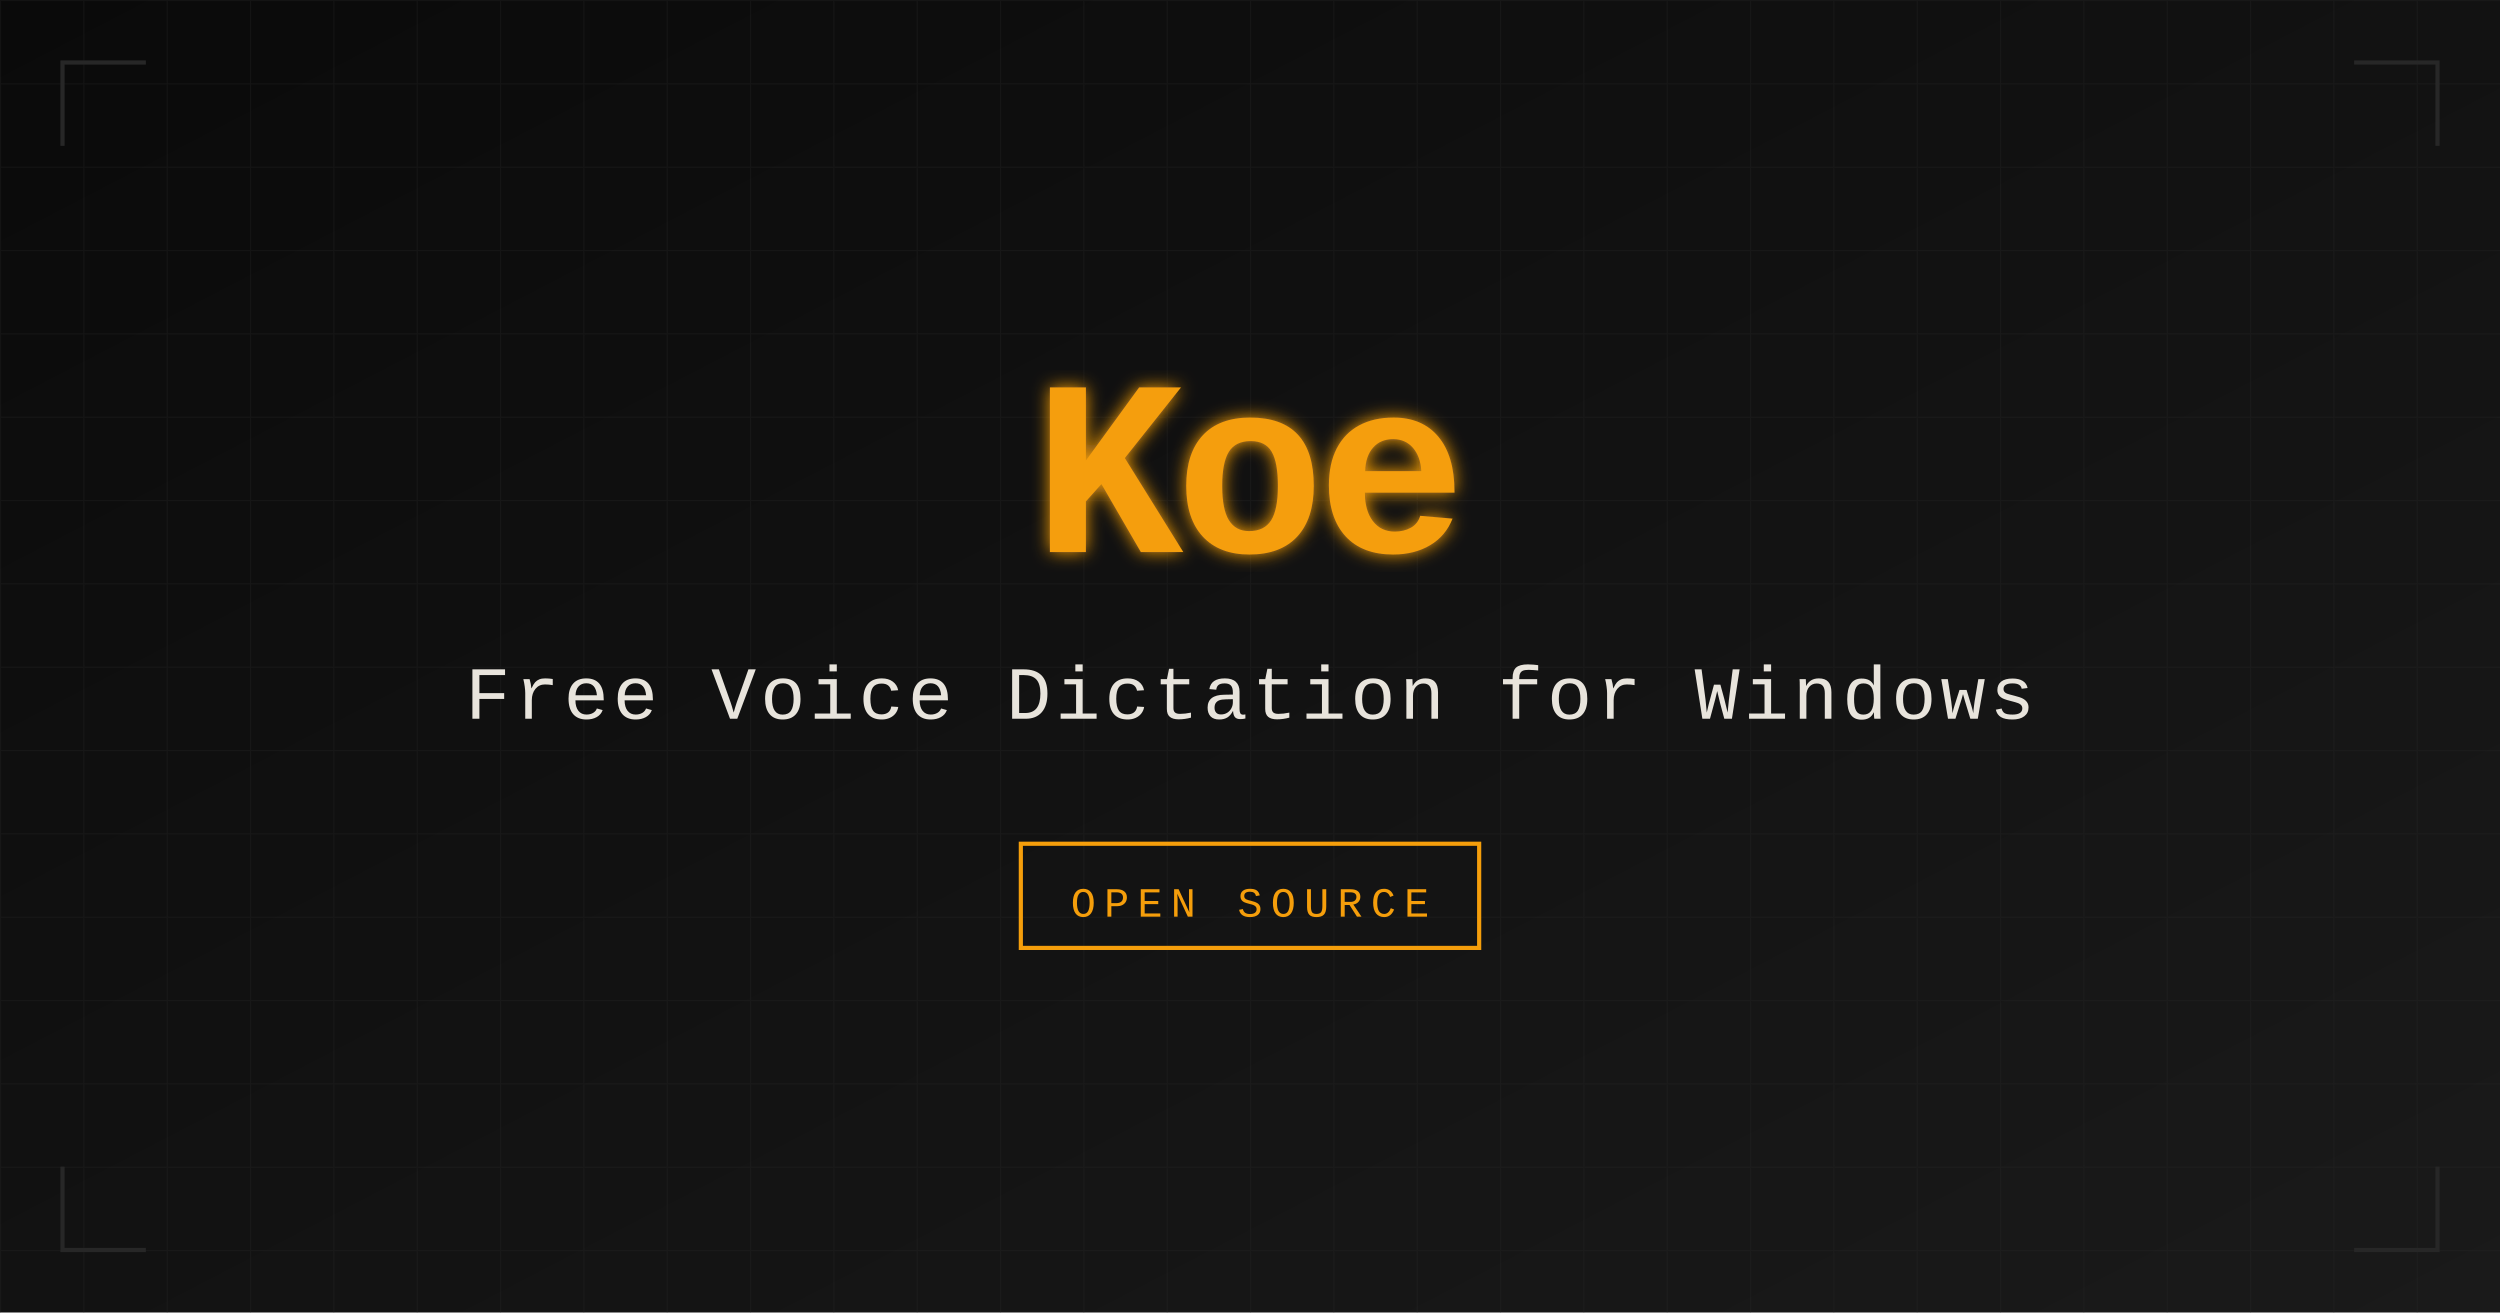
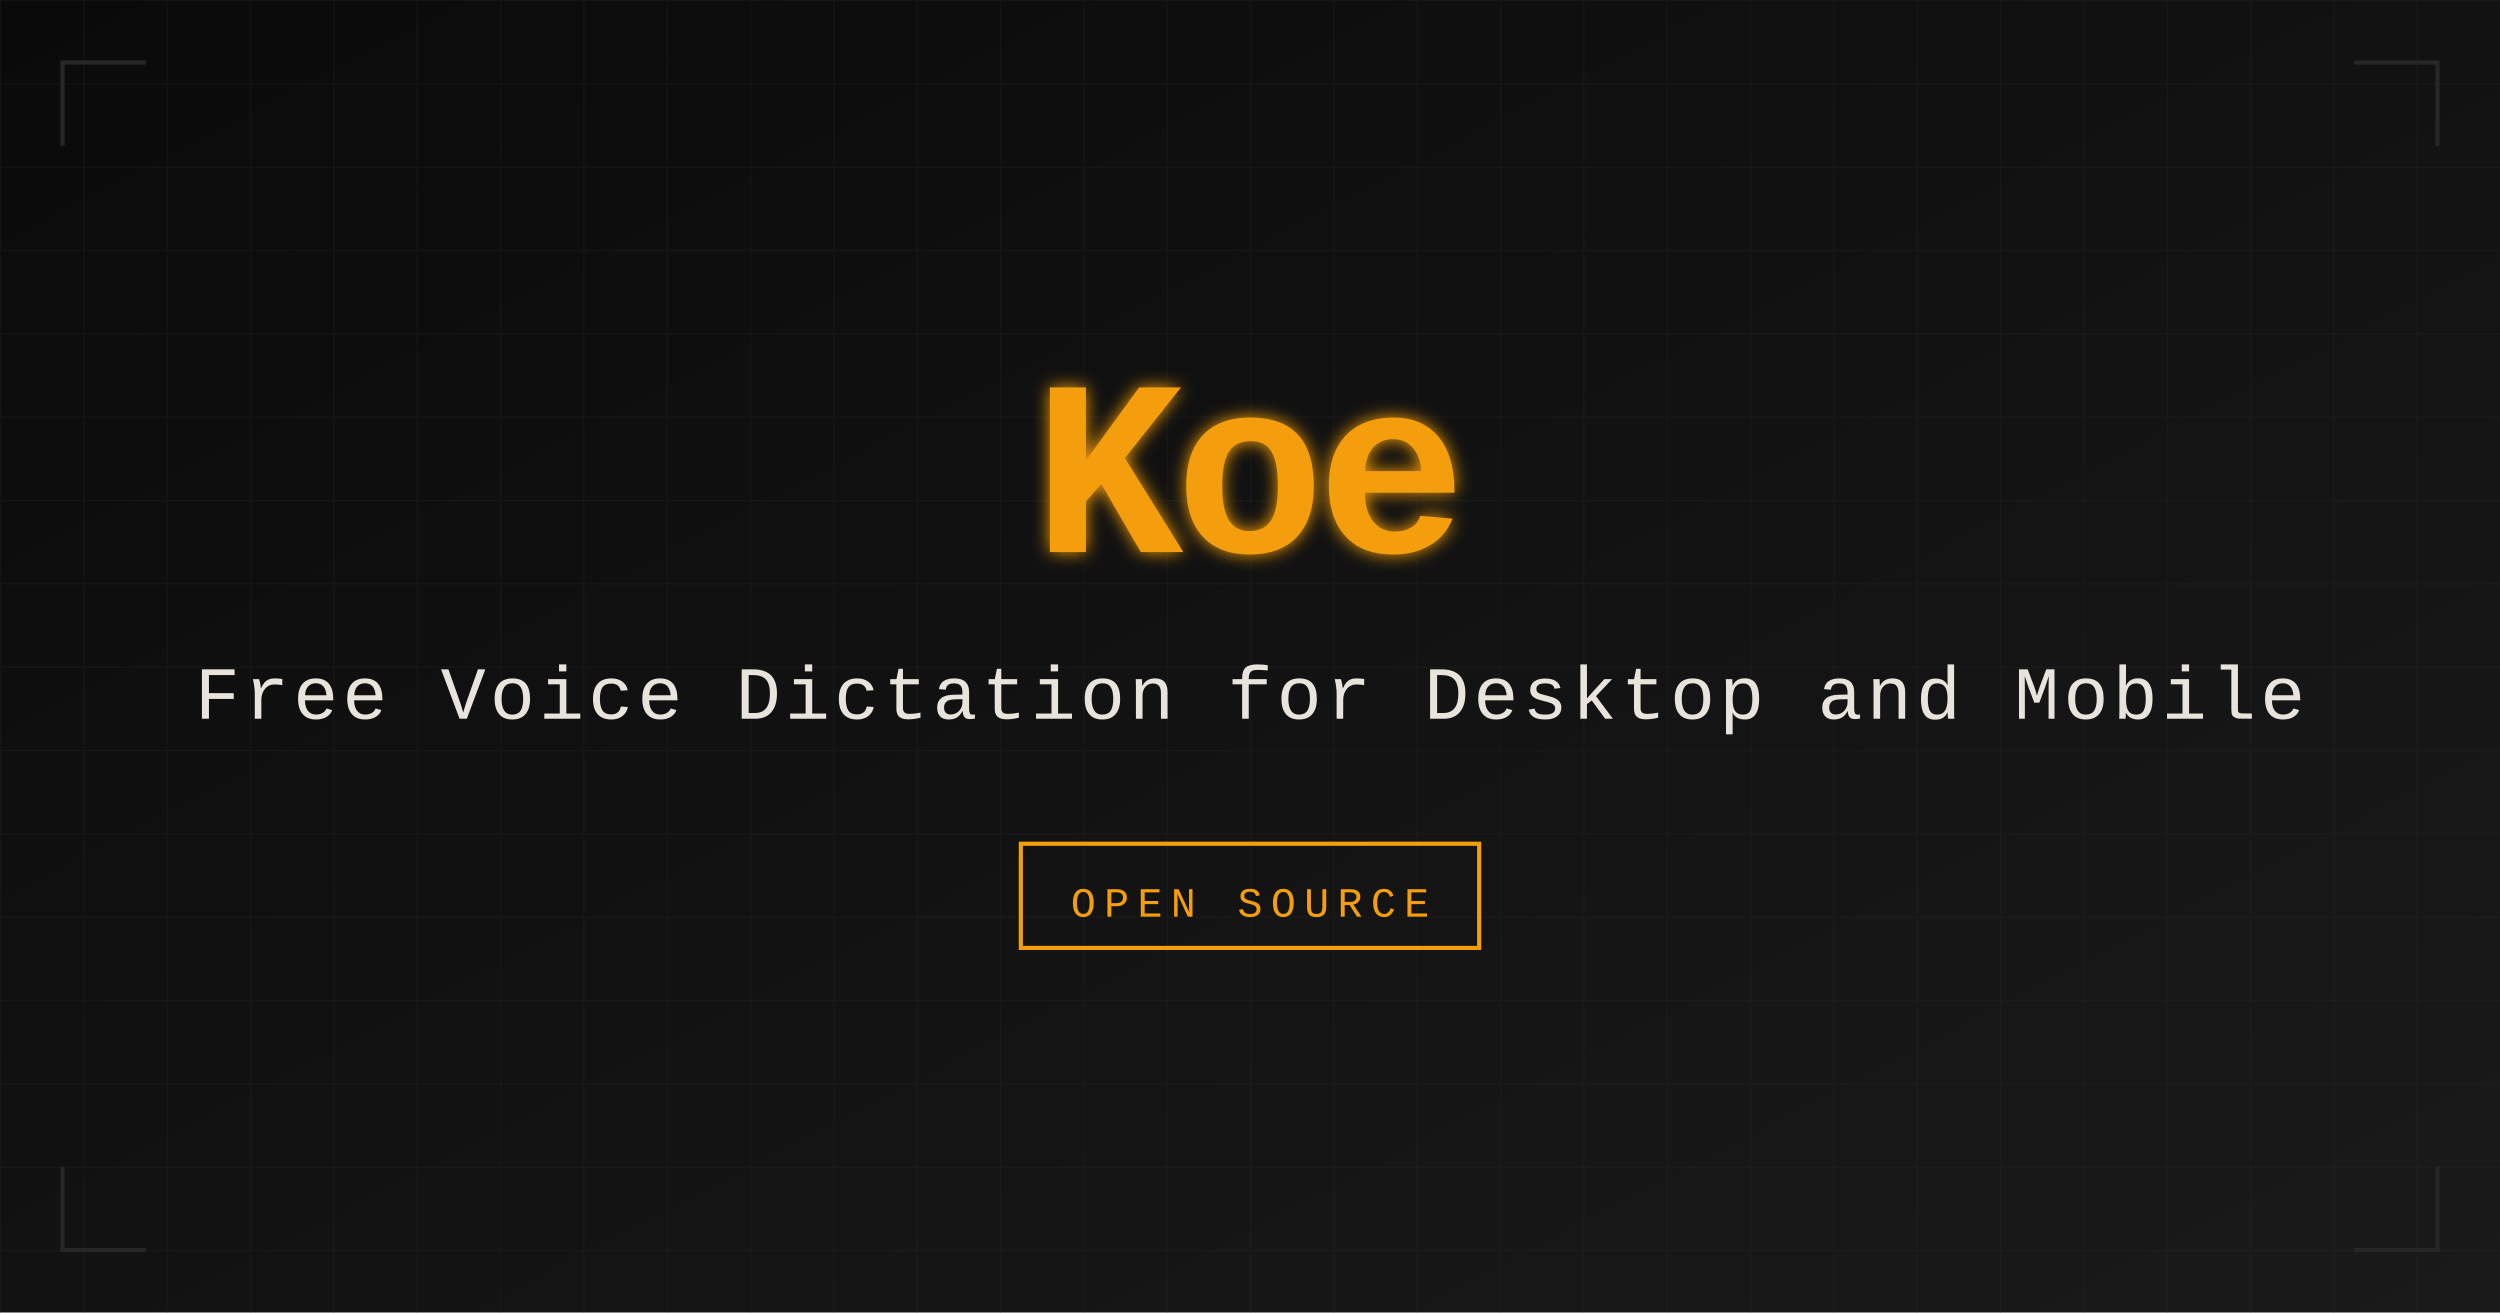
<svg xmlns="http://www.w3.org/2000/svg" width="1200" height="630" viewBox="0 0 1200 630">
  <defs>
    <linearGradient id="bg" x1="0%" y1="0%" x2="100%" y2="100%">
      <stop offset="0%" style="stop-color:#0a0a0a" />
      <stop offset="100%" style="stop-color:#1a1a1a" />
    </linearGradient>
    <filter id="glow">
      <feGaussianBlur stdDeviation="4" result="coloredBlur" />
      <feMerge>
        <feMergeNode in="coloredBlur" />
        <feMergeNode in="SourceGraphic" />
      </feMerge>
    </filter>
    <pattern id="grid" width="40" height="40" patternUnits="userSpaceOnUse">
      <path d="M 40 0 L 0 0 0 40" fill="none" stroke="#272727" stroke-width="1" opacity="0.3" />
    </pattern>
  </defs>
  <rect width="1200" height="630" fill="url(#bg)" />
  <rect width="1200" height="630" fill="url(#grid)" />
  <path d="M 30 70 L 30 30 L 70 30" fill="none" stroke="#272727" stroke-width="2" />
  <path d="M 1130 30 L 1170 30 L 1170 70" fill="none" stroke="#272727" stroke-width="2" />
  <path d="M 30 560 L 30 600 L 70 600" fill="none" stroke="#272727" stroke-width="2" />
  <path d="M 1130 600 L 1170 600 L 1170 560" fill="none" stroke="#272727" stroke-width="2" />
  <g transform="translate(600, 315)">
    <text x="0" y="-50" text-anchor="middle" font-family="Courier New, monospace" font-size="120" font-weight="bold" fill="#f59e0b" filter="url(#glow)" letter-spacing="-4">Koe</text>
-     <text x="0" y="30" text-anchor="middle" font-family="Courier New, monospace" font-size="36" fill="#e8e4dc" letter-spacing="2">Free Voice Dictation for Windows</text>
+     <text x="0" y="30" text-anchor="middle" font-family="Courier New, monospace" font-size="36" fill="#e8e4dc" letter-spacing="2">Free Voice Dictation for Desktop and Mobile</text>
    <g transform="translate(0, 90)">
      <rect x="-110" y="0" width="220" height="50" fill="none" stroke="#f59e0b" stroke-width="2" />
      <text x="0" y="35" text-anchor="middle" font-family="Courier New, monospace" font-size="20" fill="#f59e0b" letter-spacing="4">OPEN SOURCE</text>
    </g>
  </g>
</svg>
